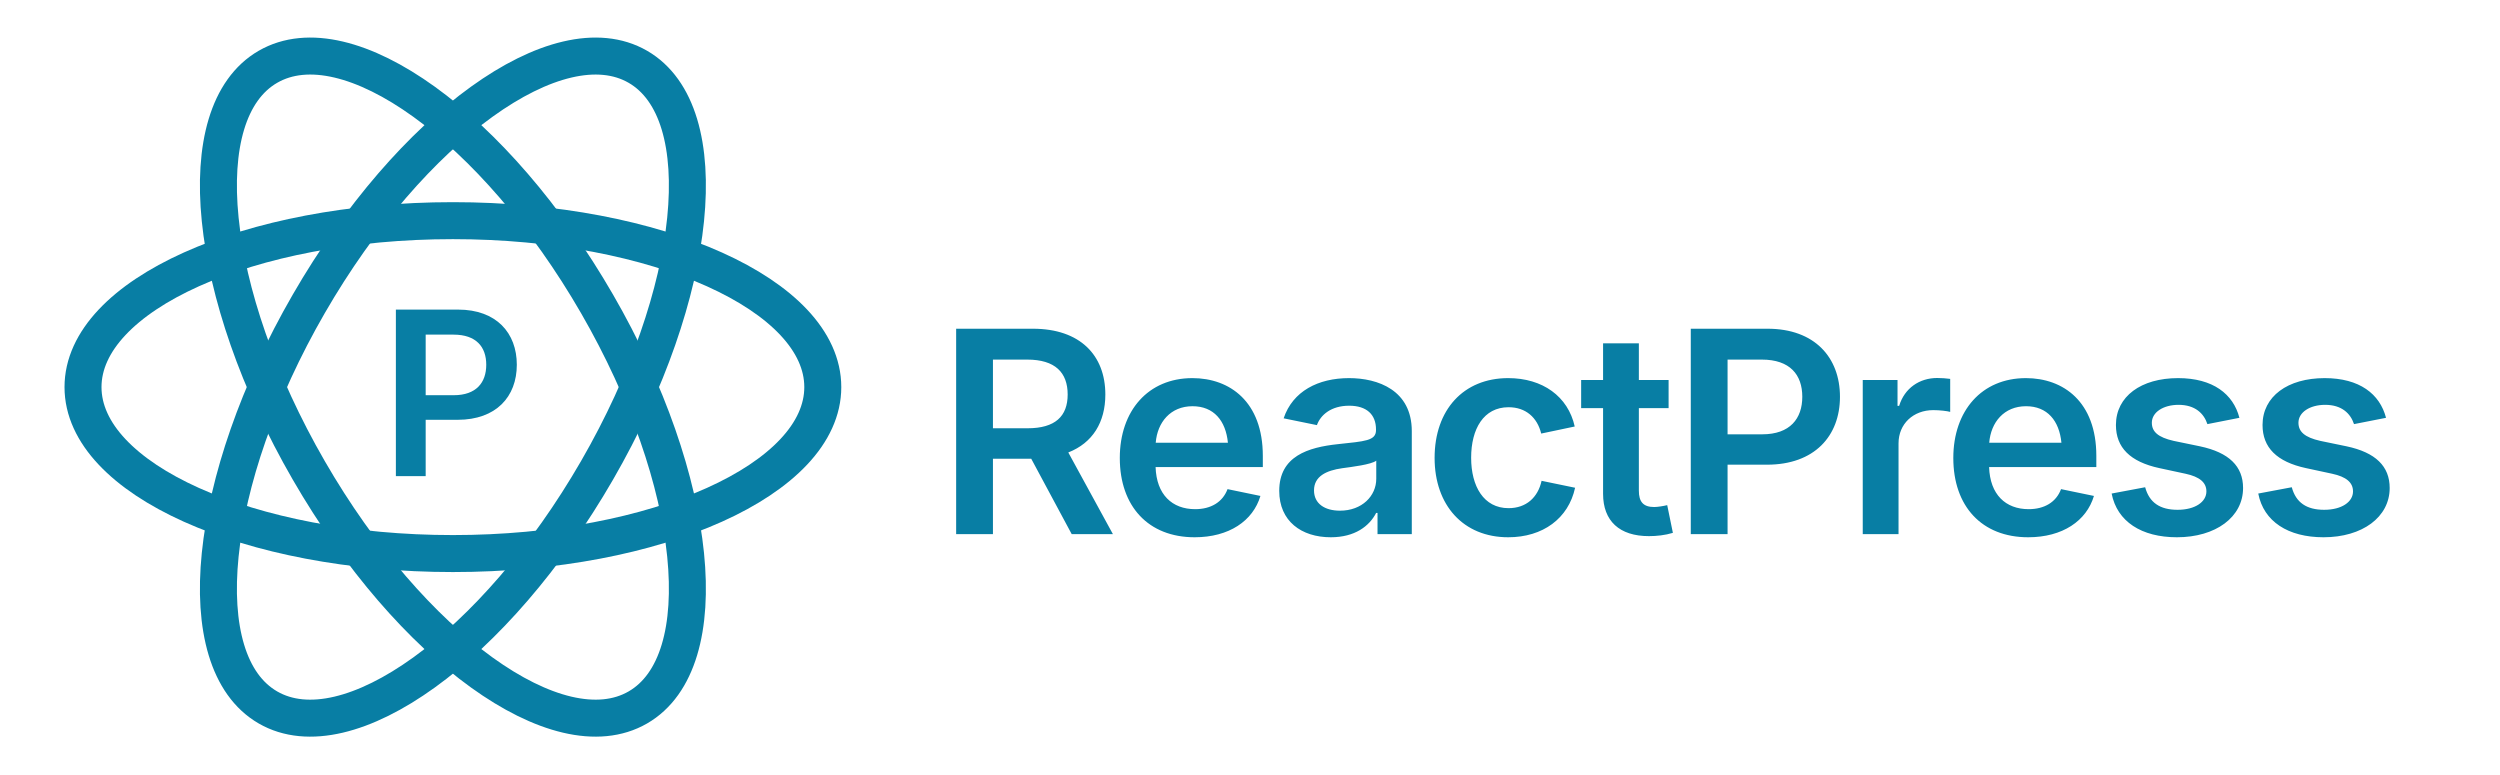
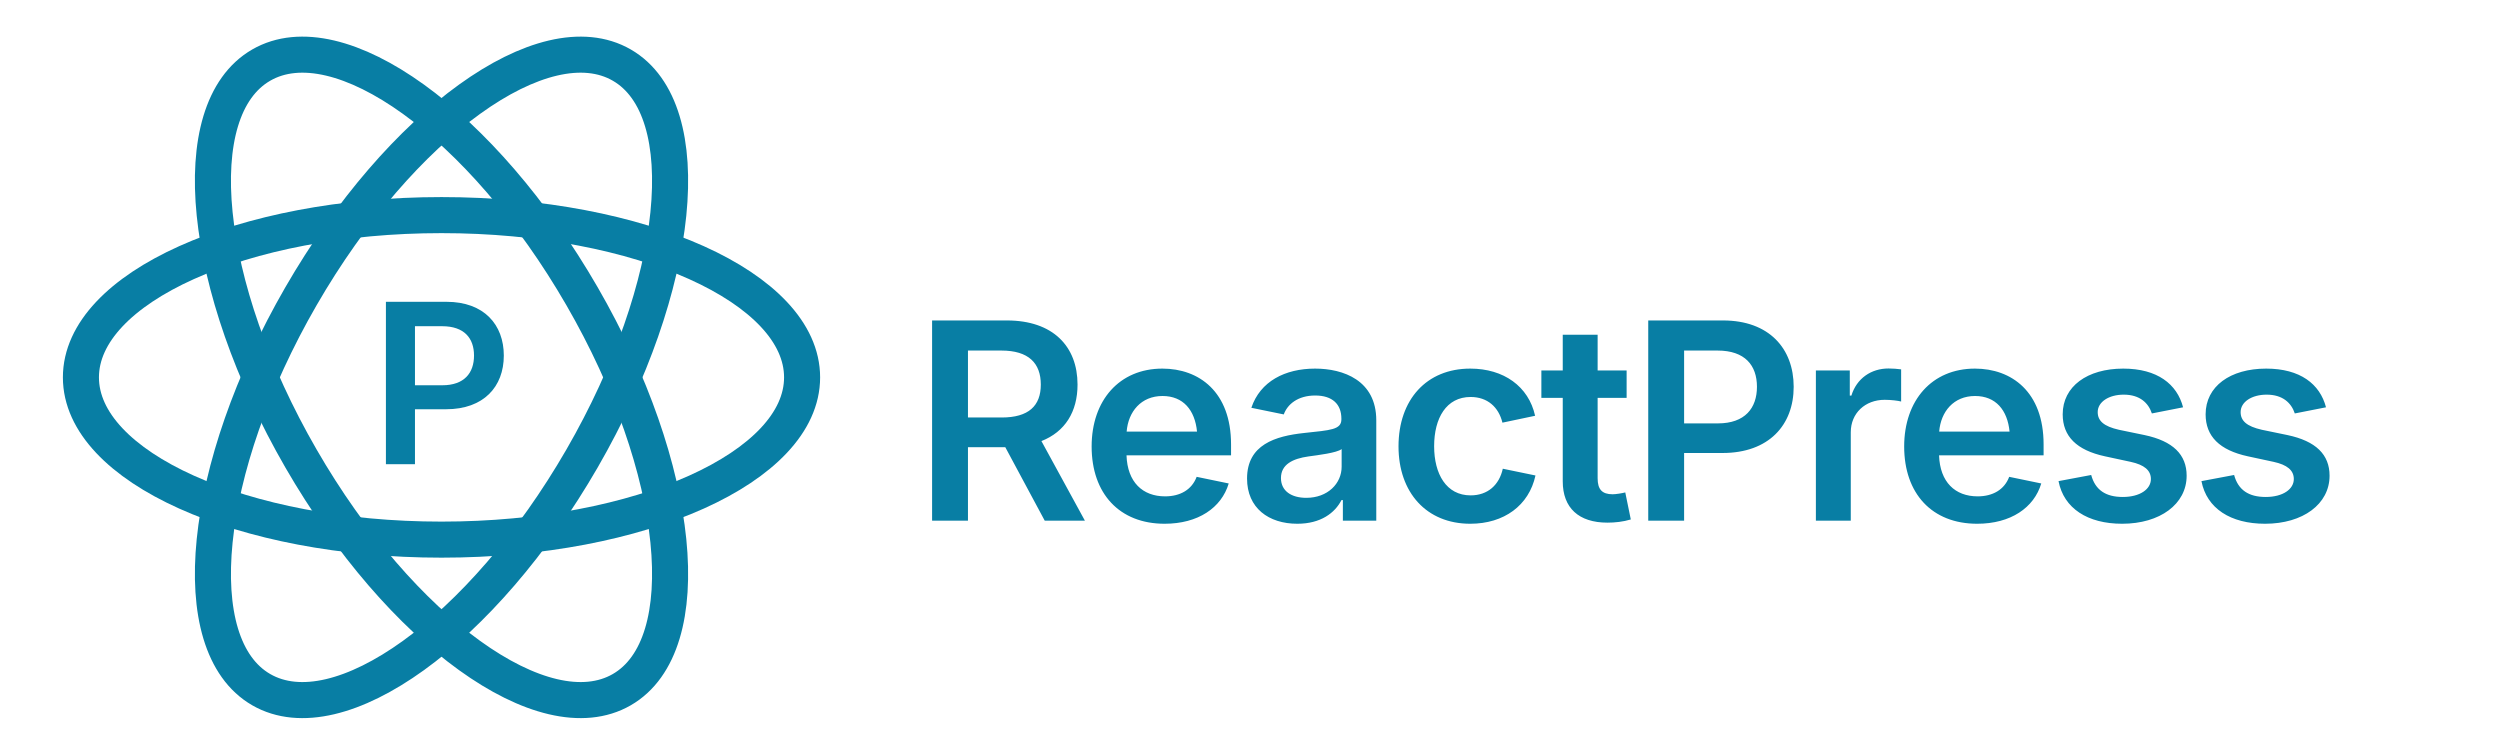
- <svg xmlns="http://www.w3.org/2000/svg" viewBox="0 0 310 96" fill="none" role="img" aria-label="ReactPress">
+ <svg xmlns="http://www.w3.org/2000/svg" viewBox="0 0 318 96" fill="none" role="img" aria-label="ReactPress">
  <g transform="translate(8 4) scale(0.86)">
    <g>
      <path fill="none" stroke="#087ea4" stroke-width="5.333" stroke-linecap="round" d="M56 75.165c29.455 0 53.333-10.745 53.333-24s-23.878-24-53.333-24-53.334 10.745-53.334 24 23.879 24 53.334 24Z" />
      <path fill="none" stroke="#087ea4" stroke-width="5.333" stroke-linecap="round" d="M35.215 63.165c14.728 25.509 35.972 40.815 47.451 34.188 11.48-6.628 8.846-32.68-5.882-58.188-14.727-25.51-35.972-40.816-47.45-34.188-11.48 6.627-8.846 32.679 5.881 58.188Z" />
      <path fill="none" stroke="#087ea4" stroke-width="5.333" stroke-linecap="round" d="M35.215 39.165c-14.727 25.509-17.36 51.56-5.882 58.188 11.48 6.627 32.724-8.68 47.451-34.188 14.728-25.51 17.362-51.56 5.883-58.188-11.48-6.628-32.724 8.679-47.452 34.188Z" />
    </g>
    <text x="56" y="52" text-anchor="middle" dominant-baseline="central" fill="#087ea4" font-family="Inter, ui-sans-serif, system-ui, -apple-system, BlinkMacSystemFont, 'Segoe UI', Roboto, 'Helvetica Neue', Arial, sans-serif" font-size="33" font-weight="600" letter-spacing="-0.03em">P</text>
  </g>
  <text x="116" y="53.5" dominant-baseline="central" fill="#087ea4" font-family="Inter, ui-sans-serif, system-ui, -apple-system, BlinkMacSystemFont, 'Segoe UI', Roboto, 'Helvetica Neue', Arial, sans-serif" font-size="35" font-weight="600" letter-spacing="-0.03em">ReactPress</text>
</svg>
